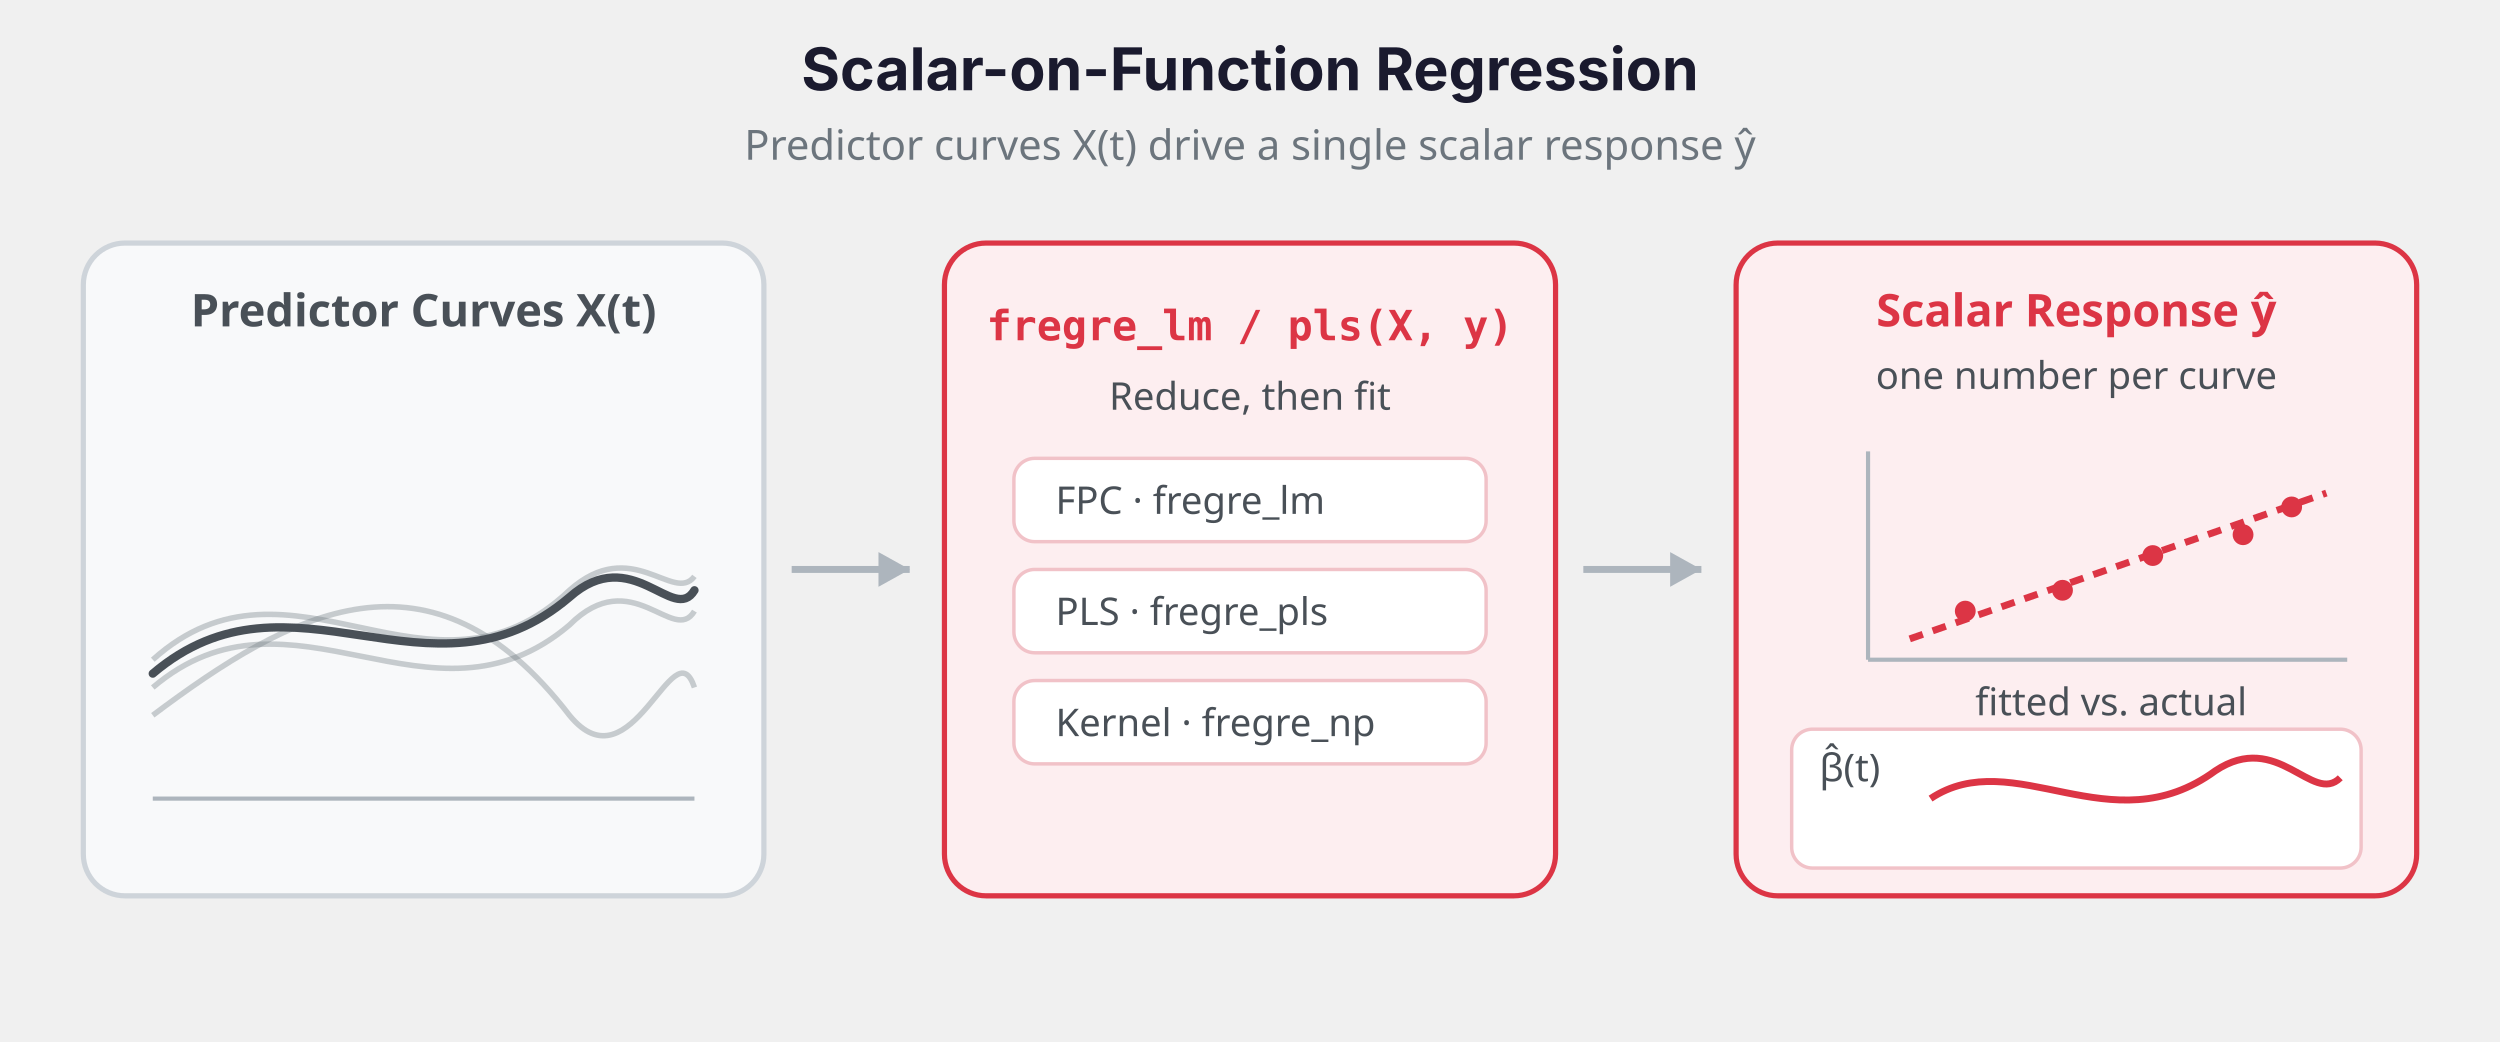
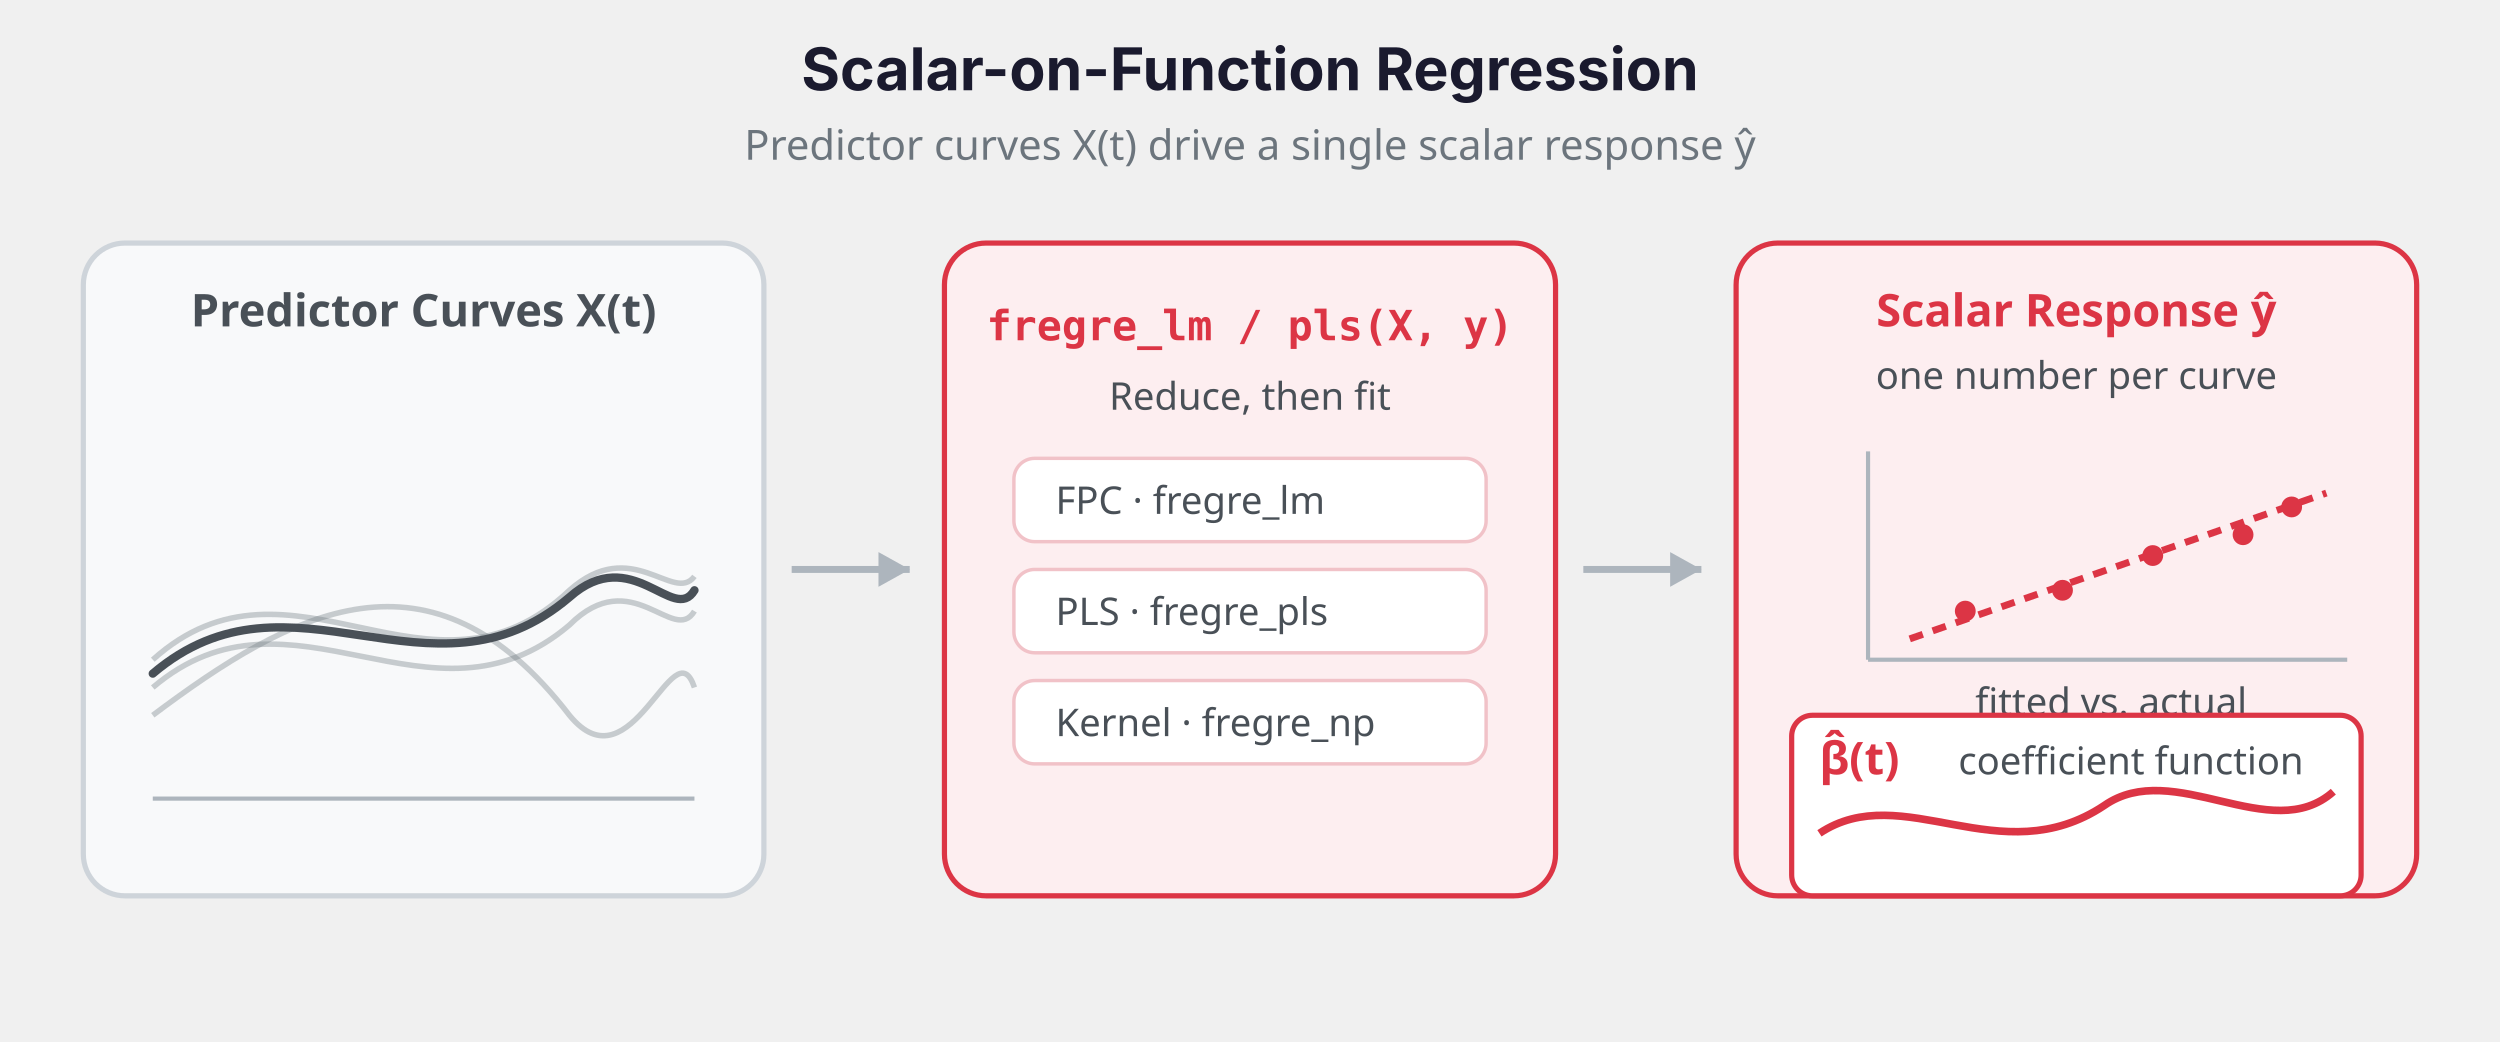
<svg xmlns="http://www.w3.org/2000/svg" viewBox="0 0 720 300" fill="none" role="img" aria-label="Scalar-on-function regression: predictor curves map to a scalar response">
  <style>
    .ttl{font:700 17px system-ui,-apple-system,sans-serif;fill:#1a1a2e}
    .sub{font:400 12px system-ui,sans-serif;fill:#6c757d}
    .lab{font:700 13px system-ui,sans-serif}
    .sm{font:400 11px system-ui,sans-serif;fill:#495057}
    .mono{font:600 12px ui-monospace,monospace}
  </style>
  <text class="ttl" x="360" y="26" text-anchor="middle">Scalar-on-Function Regression</text>
  <text class="sub" x="360" y="46" text-anchor="middle">Predictor curves X(t) drive a single scalar response ŷ</text>
  <rect x="24" y="70" width="196" height="188" rx="12" fill="#f8f9fa" stroke="#ced4da" stroke-width="1.5" />
  <text class="lab" x="122" y="94" text-anchor="middle" fill="#495057">Predictor Curves X(t)</text>
  <g transform="translate(44,110)">
    <line x1="0" y1="120" x2="156" y2="120" stroke="#adb5bd" stroke-width="1.2" />
    <path d="M0 80 C40 44 80 98 120 60 C138 44 150 64 156 56" stroke="#6c757d" stroke-opacity=".35" stroke-width="1.6" />
    <path d="M0 96 C40 66 80 44 120 96 C138 118 150 70 156 88" stroke="#6c757d" stroke-opacity=".35" stroke-width="1.6" />
    <path d="M0 88 C40 54 80 104 120 70 C138 52 150 76 156 66" stroke="#6c757d" stroke-opacity=".35" stroke-width="1.6" />
    <path d="M0 84 C40 50 80 96 120 62 C138 46 150 70 156 60" stroke="#495057" stroke-width="2.4" stroke-linecap="round" />
  </g>
  <path d="M228 164 h34" stroke="#adb5bd" stroke-width="2" />
  <path d="M262 164 l-9 -5 v10 z" fill="#adb5bd" />
  <rect x="272" y="70" width="176" height="188" rx="12" fill="#fdeef0" stroke="#dc3545" stroke-width="1.5" />
  <text class="mono" x="360" y="98" text-anchor="middle" fill="#dc3545">fregre_lm / pls(X, y)</text>
  <text class="sm" x="360" y="118" text-anchor="middle">Reduce, then fit</text>
  <g transform="translate(292,132)">
    <rect x="0" y="0" width="136" height="24" rx="6" fill="#fff" stroke="#f1c2c8" />
    <text class="sm" x="12" y="16">FPC · fregre_lm</text>
    <rect x="0" y="32" width="136" height="24" rx="6" fill="#fff" stroke="#f1c2c8" />
    <text class="sm" x="12" y="48">PLS · fregre_pls</text>
    <rect x="0" y="64" width="136" height="24" rx="6" fill="#fff" stroke="#f1c2c8" />
    <text class="sm" x="12" y="80">Kernel · fregre_np</text>
  </g>
  <path d="M456 164 h34" stroke="#adb5bd" stroke-width="2" />
  <path d="M490 164 l-9 -5 v10 z" fill="#adb5bd" />
  <rect x="500" y="70" width="196" height="188" rx="12" fill="#fdeef0" stroke="#dc3545" stroke-width="1.5" />
  <text class="lab" x="598" y="94" text-anchor="middle" fill="#dc3545">Scalar Response ŷ</text>
  <text class="sm" x="598" y="112" text-anchor="middle">one number per curve</text>
  <g transform="translate(520,124)">
    <line x1="18" y1="66" x2="156" y2="66" stroke="#adb5bd" stroke-width="1.2" />
    <line x1="18" y1="66" x2="18" y2="6" stroke="#adb5bd" stroke-width="1.2" />
    <line x1="30" y1="60" x2="150" y2="18" stroke="#dc3545" stroke-width="2" stroke-dasharray="4 3" />
    <circle cx="46" cy="52" r="3" fill="#dc3545" />
    <circle cx="74" cy="46" r="3" fill="#dc3545" />
    <circle cx="100" cy="36" r="3" fill="#dc3545" />
    <circle cx="126" cy="30" r="3" fill="#dc3545" />
    <circle cx="140" cy="22" r="3" fill="#dc3545" />
    <text class="sm" x="88" y="82" text-anchor="middle">fitted vs. actual</text>
  </g>
-   <g transform="translate(516,210)">
-     <rect x="0" y="0" width="164" height="40" rx="6" fill="#fff" stroke="#f1c2c8" />
-     <text class="sm" x="8" y="15" fill="#dc3545">β̂(t)</text>
-     <path d="M40 20 C64 4 92 34 122 12 C140 0 150 22 158 14" stroke="#dc3545" stroke-width="2" fill="none" />
+   <g transform="translate(516,206)">
+     <rect x="0" y="0" width="164" height="52" rx="6" fill="#fff" stroke="#dc3545" stroke-width="1.5" />
+     <text class="lab" x="8" y="17" fill="#dc3545">β̂(t)</text>
+     <text class="sm" x="48" y="17" fill="#6c757d">coefficient function</text>
+     <path d="M8 34 C32 18 60 46 90 26 C110 12 138 38 156 22" stroke="#dc3545" stroke-width="2.2" fill="none" />
  </g>
</svg>
